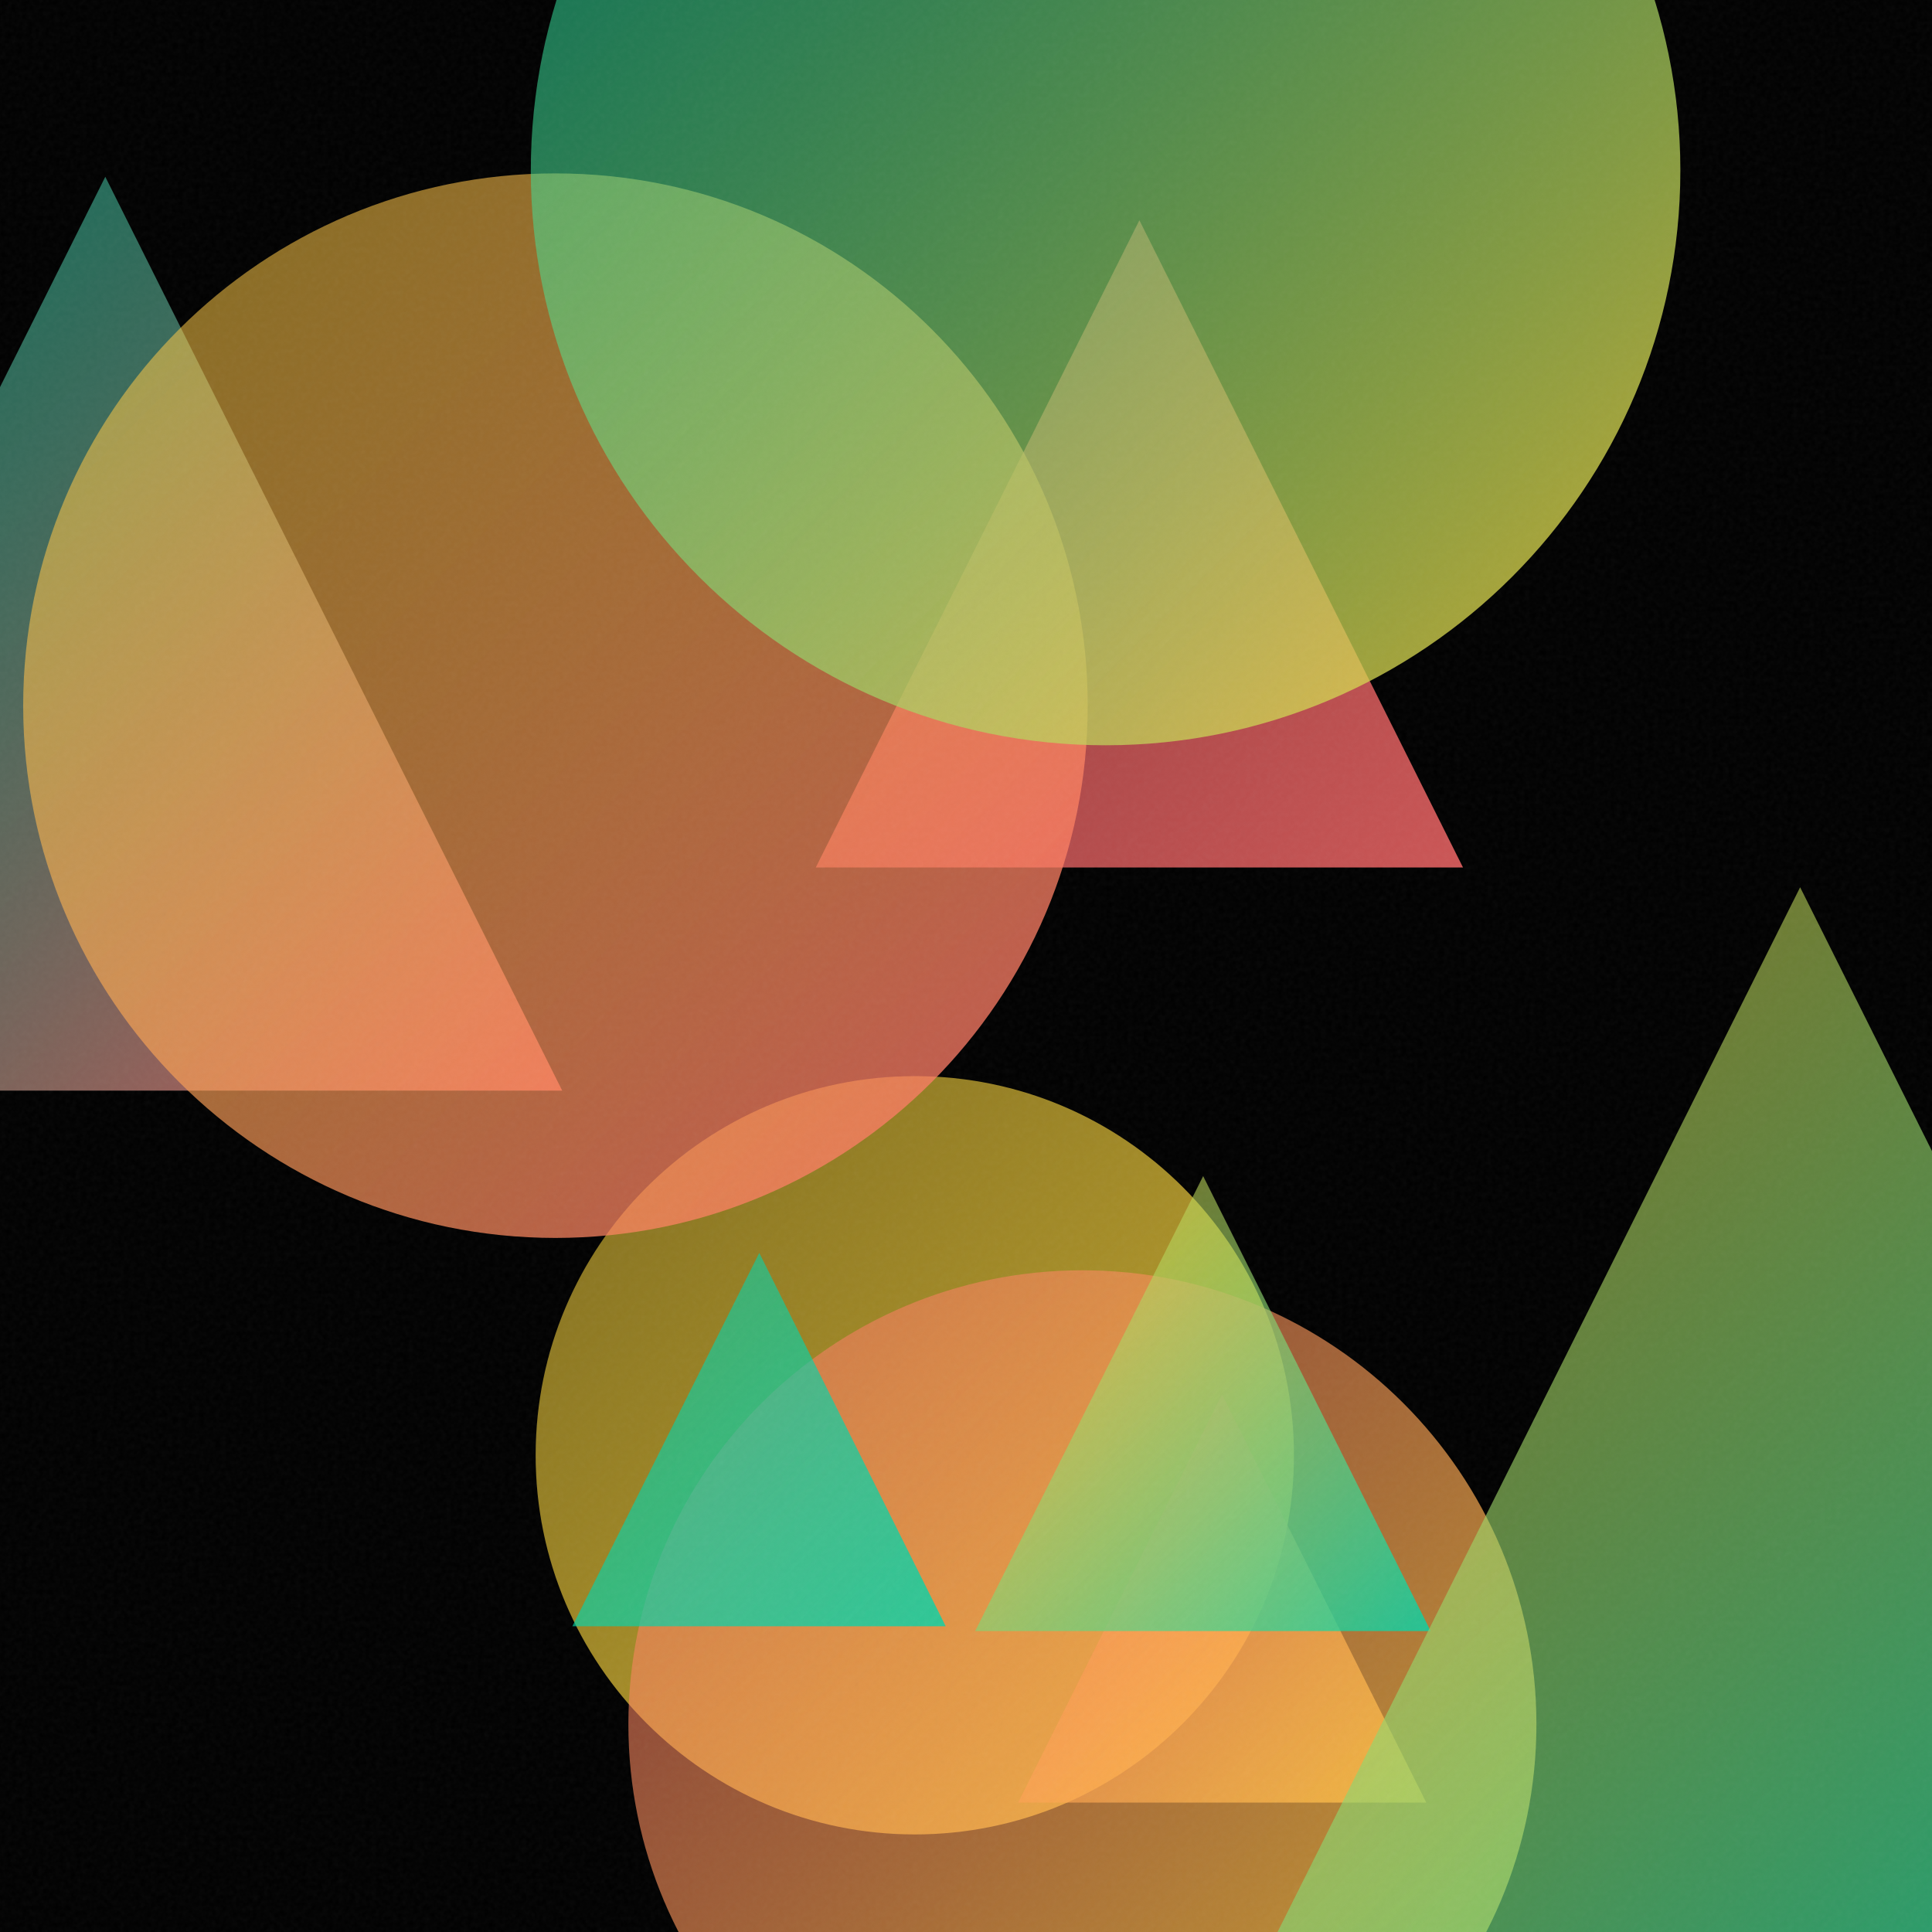
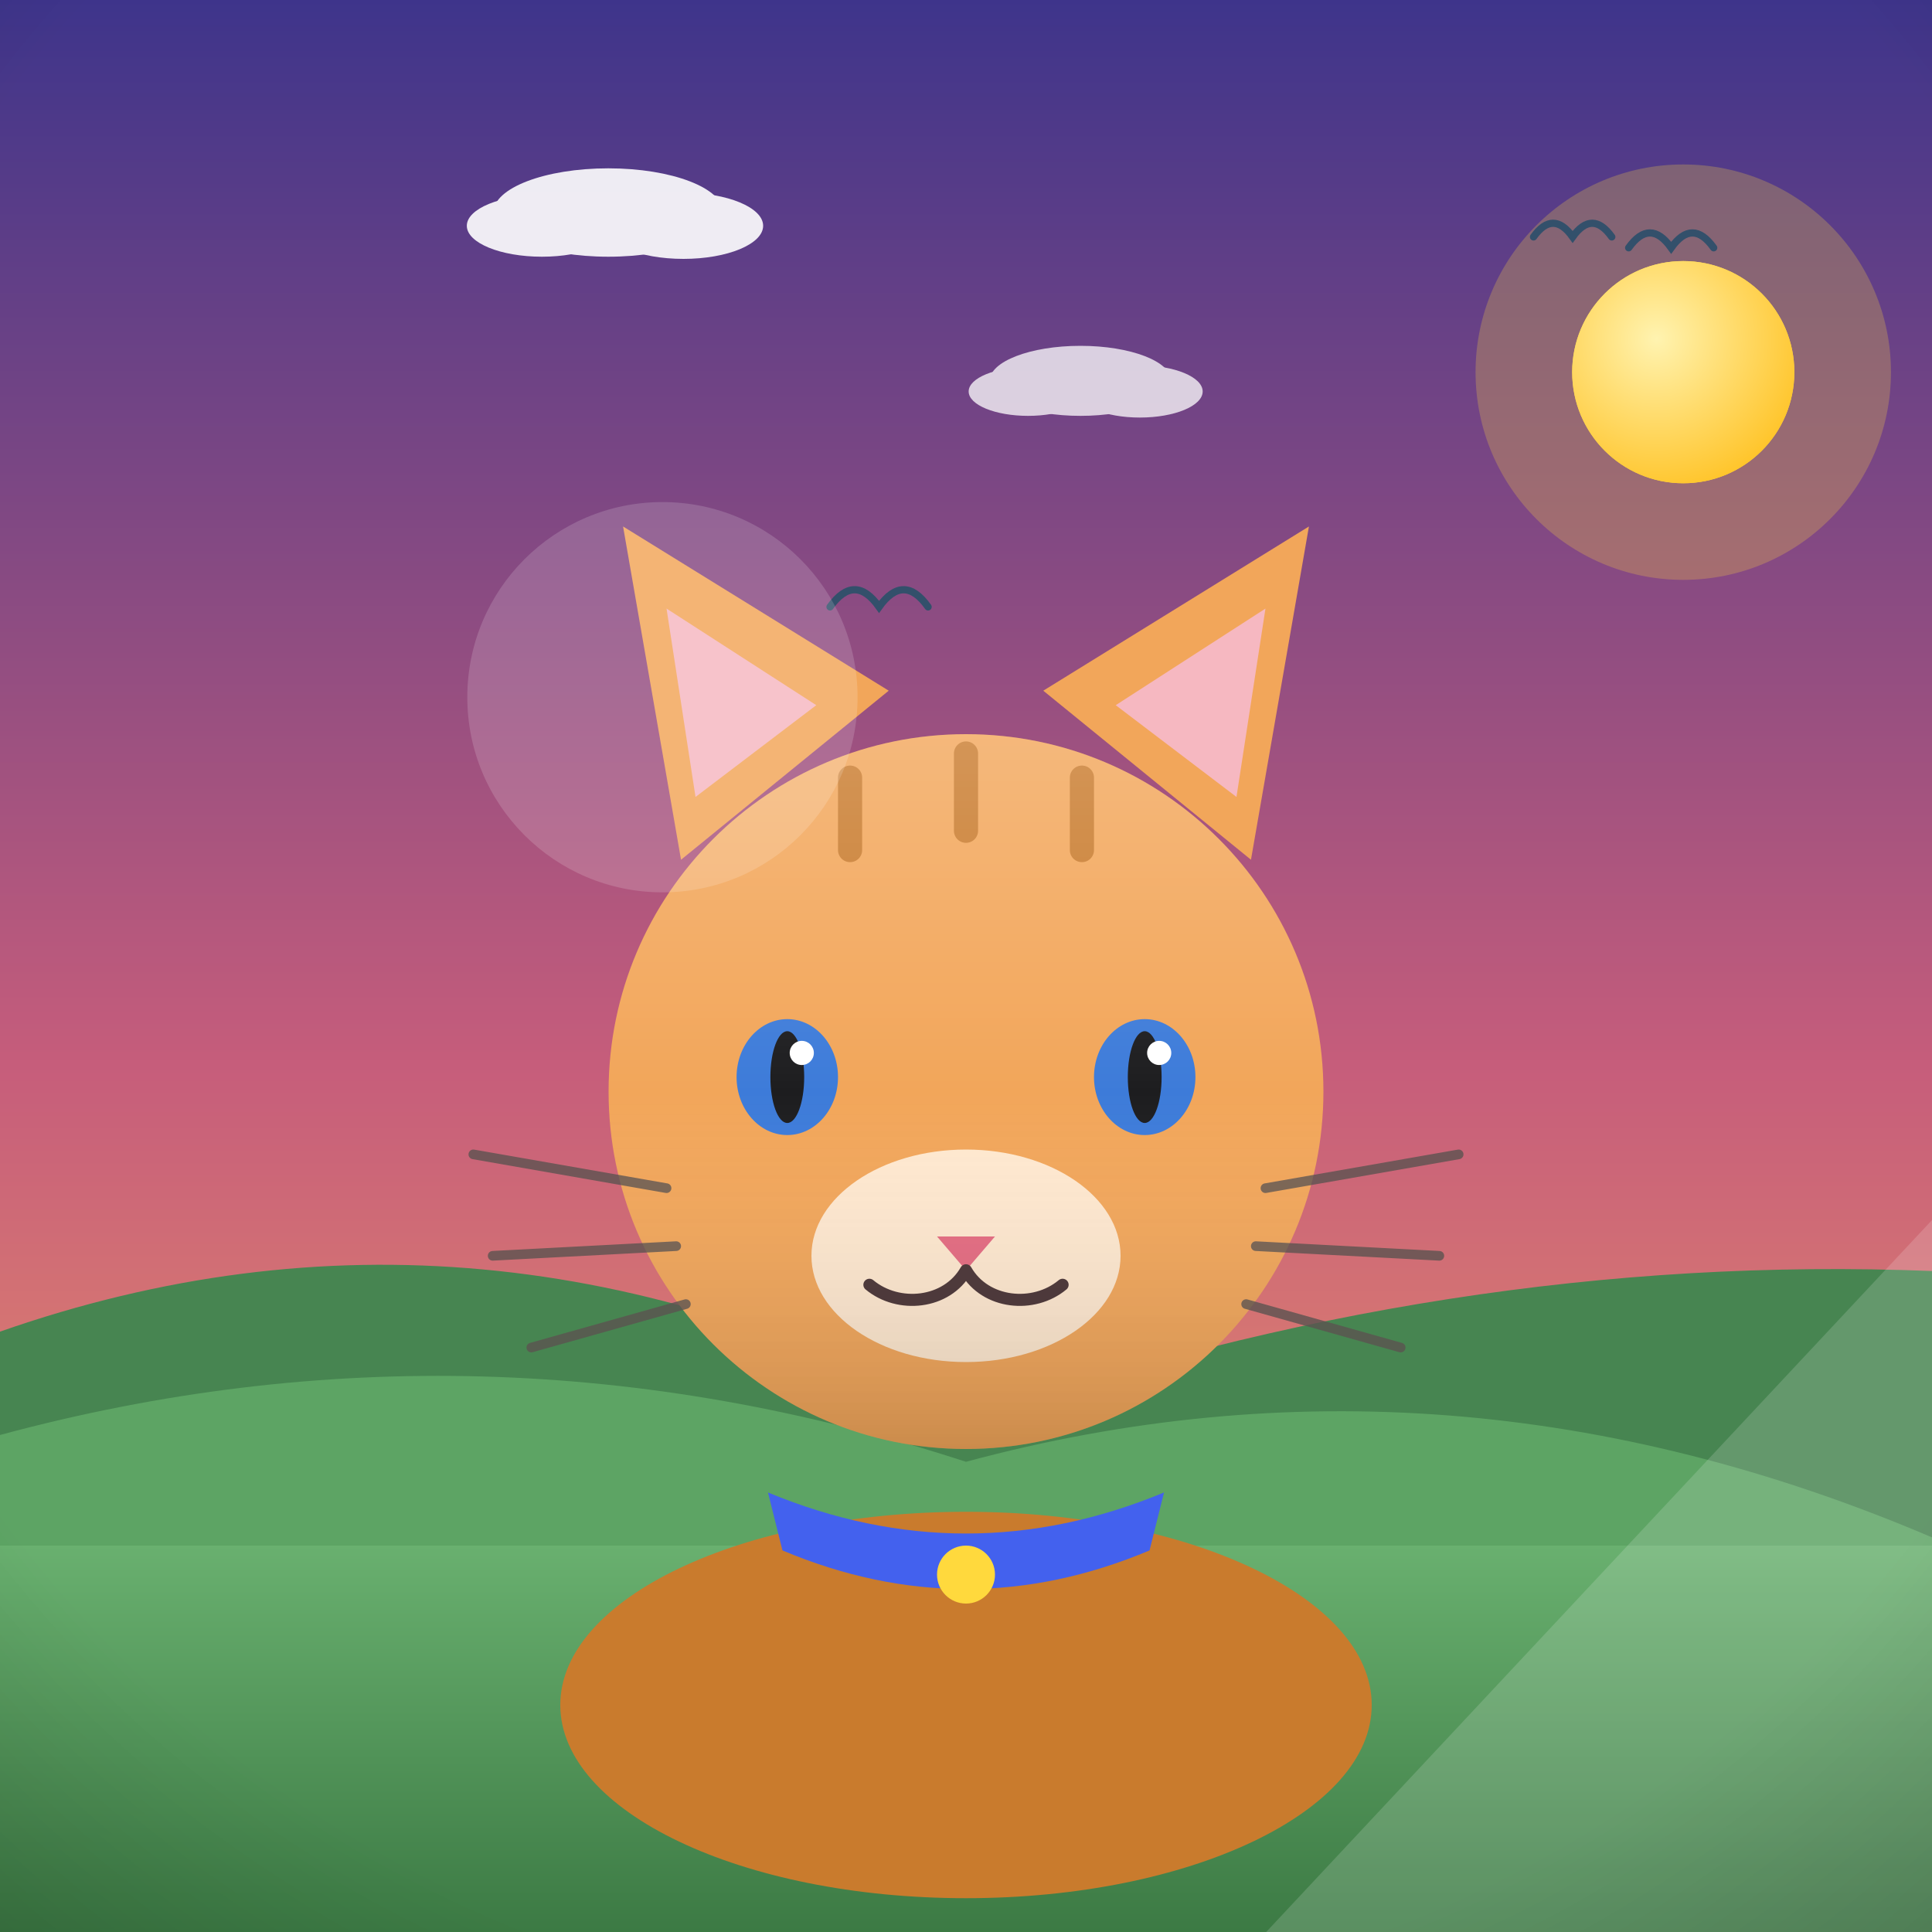
- <svg xmlns="http://www.w3.org/2000/svg" viewBox="0 0 400 400">
+ <svg xmlns="http://www.w3.org/2000/svg" viewBox="0 0 800 800">
  <defs>
-     <linearGradient id="g0" x1="110.9" y1="222.8" x2="267.9" y2="379.8" gradientUnits="userSpaceOnUse">
-       <stop offset="0" stop-color="#FFD93D" stop-opacity="0.5" />
-       <stop offset="1" stop-color="#FFD93D" stop-opacity="0.8" />
+     <linearGradient id="sky" x1="0" y1="0" x2="0" y2="1">
+       <stop offset="0" stop-color="#3d348b" />
+       <stop offset="0.55" stop-color="#c65d7b" />
+       <stop offset="1" stop-color="#f6a860" />
    </linearGradient>
-     <linearGradient id="g1" x1="210.8" y1="288.7" x2="295.3" y2="373.2" gradientUnits="userSpaceOnUse">
-       <stop offset="0" stop-color="#FF6B6B" stop-opacity="0.5" />
-       <stop offset="1" stop-color="#FFD93D" stop-opacity="0.8" />
+     <radialGradient id="sunG" cx="0.38" cy="0.35" r="0.9">
+       <stop offset="0" stop-color="#fff3b0" />
+       <stop offset="1" stop-color="#ffb703" />
+     </radialGradient>
+     <linearGradient id="ground" x1="0" y1="0" x2="0" y2="1">
+       <stop offset="0" stop-color="#69b06f" />
+       <stop offset="1" stop-color="#3c7a44" />
    </linearGradient>
-     <linearGradient id="g2" x1="130.1" y1="263.0" x2="318.1" y2="451.0" gradientUnits="userSpaceOnUse">
-       <stop offset="0" stop-color="#FF6B6B" stop-opacity="0.5" />
-       <stop offset="1" stop-color="#FFD93D" stop-opacity="0.8" />
+     <linearGradient id="sea" x1="0" y1="0" x2="0" y2="1">
+       <stop offset="0" stop-color="#3d9bc4" />
+       <stop offset="1" stop-color="#1668a0" />
    </linearGradient>
-     <linearGradient id="g3" x1="168.9" y1="45.6" x2="302.9" y2="179.6" gradientUnits="userSpaceOnUse">
-       <stop offset="0" stop-color="#FF6B6B" stop-opacity="0.5" />
-       <stop offset="1" stop-color="#FF6B6B" stop-opacity="0.8" />
+     <linearGradient id="shade" x1="0" y1="0" x2="0" y2="1">
+       <stop offset="0" stop-color="#ffffff" stop-opacity="0.20" />
+       <stop offset="0.5" stop-color="#ffffff" stop-opacity="0" />
+       <stop offset="1" stop-color="#000000" stop-opacity="0.16" />
    </linearGradient>
-     <linearGradient id="g4" x1="-72.9" y1="36.6" x2="116.4" y2="225.8" gradientUnits="userSpaceOnUse">
-       <stop offset="0" stop-color="#00D4AA" stop-opacity="0.5" />
-       <stop offset="1" stop-color="#FF6B6B" stop-opacity="0.8" />
-     </linearGradient>
-     <linearGradient id="g5" x1="4.8" y1="35.8" x2="225.3" y2="256.3" gradientUnits="userSpaceOnUse">
-       <stop offset="0" stop-color="#FFD93D" stop-opacity="0.5" />
-       <stop offset="1" stop-color="#FF6B6B" stop-opacity="0.8" />
-     </linearGradient>
-     <linearGradient id="g6" x1="201.9" y1="243.5" x2="296.2" y2="337.7" gradientUnits="userSpaceOnUse">
-       <stop offset="0" stop-color="#FFD93D" stop-opacity="0.5" />
-       <stop offset="1" stop-color="#00D4AA" stop-opacity="0.8" />
-     </linearGradient>
-     <linearGradient id="g7" x1="118.5" y1="259.4" x2="195.8" y2="336.7" gradientUnits="userSpaceOnUse">
-       <stop offset="0" stop-color="#00D4AA" stop-opacity="0.5" />
-       <stop offset="1" stop-color="#00D4AA" stop-opacity="0.8" />
-     </linearGradient>
-     <linearGradient id="g8" x1="254.5" y1="183.7" x2="490.8" y2="420.0" gradientUnits="userSpaceOnUse">
-       <stop offset="0" stop-color="#FFD93D" stop-opacity="0.5" />
-       <stop offset="1" stop-color="#00D4AA" stop-opacity="0.8" />
-     </linearGradient>
-     <linearGradient id="g9" x1="110.0" y1="-83.7" x2="347.9" y2="154.2" gradientUnits="userSpaceOnUse">
-       <stop offset="0" stop-color="#00D4AA" stop-opacity="0.5" />
-       <stop offset="1" stop-color="#FFD93D" stop-opacity="0.8" />
-     </linearGradient>
-     <filter id="n">
-       <feTurbulence type="fractalNoise" baseFrequency="0.9" numOctaves="2" stitchTiles="stitch" />
-       <feColorMatrix type="saturate" values="0" />
-     </filter>
+     <radialGradient id="vig" cx="0.5" cy="0.42" r="0.85">
+       <stop offset="0.72" stop-color="#000000" stop-opacity="0" />
+       <stop offset="1" stop-color="#000000" stop-opacity="0.20" />
+     </radialGradient>
  </defs>
-   <rect width="400" height="400" fill="#000000" />
-   <circle cx="189.4" cy="301.3" r="78.5" fill="url(#g0)" />
-   <path d="M 253.0 288.7 L 295.3 373.2 L 210.8 373.2 Z" fill="url(#g1)" />
-   <circle cx="224.1" cy="357.0" r="94.0" fill="url(#g2)" />
-   <path d="M 235.9 45.6 L 302.9 179.6 L 168.9 179.6 Z" fill="url(#g3)" />
-   <path d="M 21.8 36.6 L 116.4 225.8 L -72.9 225.8 Z" fill="url(#g4)" />
-   <circle cx="115.0" cy="146.1" r="110.2" fill="url(#g5)" />
-   <path d="M 249.1 243.5 L 296.2 337.7 L 201.9 337.7 Z" fill="url(#g6)" />
-   <path d="M 157.2 259.4 L 195.8 336.7 L 118.5 336.7 Z" fill="url(#g7)" />
-   <path d="M 372.7 183.7 L 490.8 420.0 L 254.5 420.0 Z" fill="url(#g8)" />
-   <circle cx="228.9" cy="35.3" r="119.0" fill="url(#g9)" />
-   <rect width="400" height="400" filter="url(#n)" opacity="0.05" />
+   <rect width="800" height="800" fill="url(#sky)" />
+   <circle cx="697" cy="154.1" r="86" fill="#ffd93d" opacity="0.25" />
+   <circle cx="697" cy="154.1" r="46" fill="#ffd93d" />
+   <circle cx="697" cy="154.1" r="46" fill="url(#sunG)" />
+   <g fill="#ffffff" opacity="0.9">
+     <ellipse cx="251.9" cy="88" rx="47.6" ry="18.3" />
+     <ellipse cx="224.4" cy="93.5" rx="31.1" ry="12.8" />
+     <ellipse cx="283" cy="93.5" rx="33" ry="13.7" />
+   </g>
+   <g fill="#ffffff" opacity="0.75">
+     <ellipse cx="447.4" cy="157.7" rx="37.6" ry="14.5" />
+     <ellipse cx="425.7" cy="162.1" rx="24.6" ry="10.1" />
+     <ellipse cx="472" cy="162.1" rx="26" ry="10.8" />
+   </g>
+   <path d="M0 684 L0 551.4 Q 200 481.4 400 588.4 Q 600 518.4 800 526.3 L800 684 Z" fill="#478551" />
+   <path d="M0 730 L0 594.2 Q 200 540.2 400 605.3 Q 600 551.3 800 636.6 L800 730 Z" fill="#5da464" />
+   <rect y="640" width="800" height="160" fill="url(#ground)" />
+   <path d="M 674.4 102.6 Q 683.2 90.3 692 102.6 Q 700.8 90.3 709.6 102.6" fill="none" stroke="#33506b" stroke-width="3" stroke-linecap="round" />
+   <path d="M 343.7 251.3 Q 353.9 237.1 364 251.3 Q 374.2 237.1 384.3 251.3" fill="none" stroke="#33506b" stroke-width="3" stroke-linecap="round" />
+   <path d="M 635 98.1 Q 643.1 86.8 651.2 98.1 Q 659.3 86.8 667.4 98.1" fill="none" stroke="#33506b" stroke-width="3" stroke-linecap="round" />
+   <g transform="translate(400 0) scale(1 1) translate(-400 0)">
+     <ellipse cx="400" cy="706" rx="168" ry="80" fill="#c97b2d" />
+     <path d="M282 356 L258 218 L368 286 Z" fill="#f2a65a" />
+     <path d="M518 356 L542 218 L432 286 Z" fill="#f2a65a" />
+     <path d="M288 330 L276 252 L338 292 Z" fill="#f6b8c1" />
+     <path d="M512 330 L524 252 L462 292 Z" fill="#f6b8c1" />
+     <circle cx="400" cy="452" r="148" fill="#f2a65a" />
+     <path d="M352 322 L352 352 M400 312 L400 344 M448 322 L448 352" stroke="#c97b2d" stroke-width="10" stroke-linecap="round" />
+     <ellipse cx="400" cy="520" rx="64" ry="44" fill="#ffe8cf" />
+     <ellipse cx="326" cy="446" rx="21" ry="24" fill="#3d7bd9" />
+     <ellipse cx="474" cy="446" rx="21" ry="24" fill="#3d7bd9" />
+     <ellipse cx="326" cy="446" rx="7" ry="19" fill="#1d1d1f" />
+     <ellipse cx="474" cy="446" rx="7" ry="19" fill="#1d1d1f" />
+     <circle cx="332" cy="436" r="5" fill="#ffffff" />
+     <circle cx="480" cy="436" r="5" fill="#ffffff" />
+     <path d="M388 512 L412 512 L400 526 Z" fill="#e56b81" />
+     <path d="M400 526 C 392 540 372 542 360 532 M400 526 C 408 540 428 542 440 532" stroke="#4a3436" stroke-width="5" fill="none" stroke-linecap="round" />
+     <g stroke="#5b5350" stroke-width="4" stroke-linecap="round" opacity="0.8">
+       <path d="M276 492 L196 478 M280 516 L204 520 M284 540 L220 558 M524 492 L604 478 M520 516 L596 520 M516 540 L580 558" />
+     </g>
+     <circle cx="400" cy="452" r="148" fill="url(#shade)" />
+     <path d="M318 618 Q 400 652 482 618 L 476 642 Q 400 674 324 642 Z" fill="#4361ee" />
+     <circle cx="400" cy="652" r="12" fill="#ffd93d" />
+   </g>
+   <g opacity="0.16">
+     <circle cx="274.3" cy="288.7" r="80.8" fill="#ffffff" />
+     <path d="M 524.3 800 L 800 800 L 800 505.2 Z" fill="#ffffff" />
+   </g>
+   <rect width="800" height="800" fill="url(#vig)" />
</svg>
